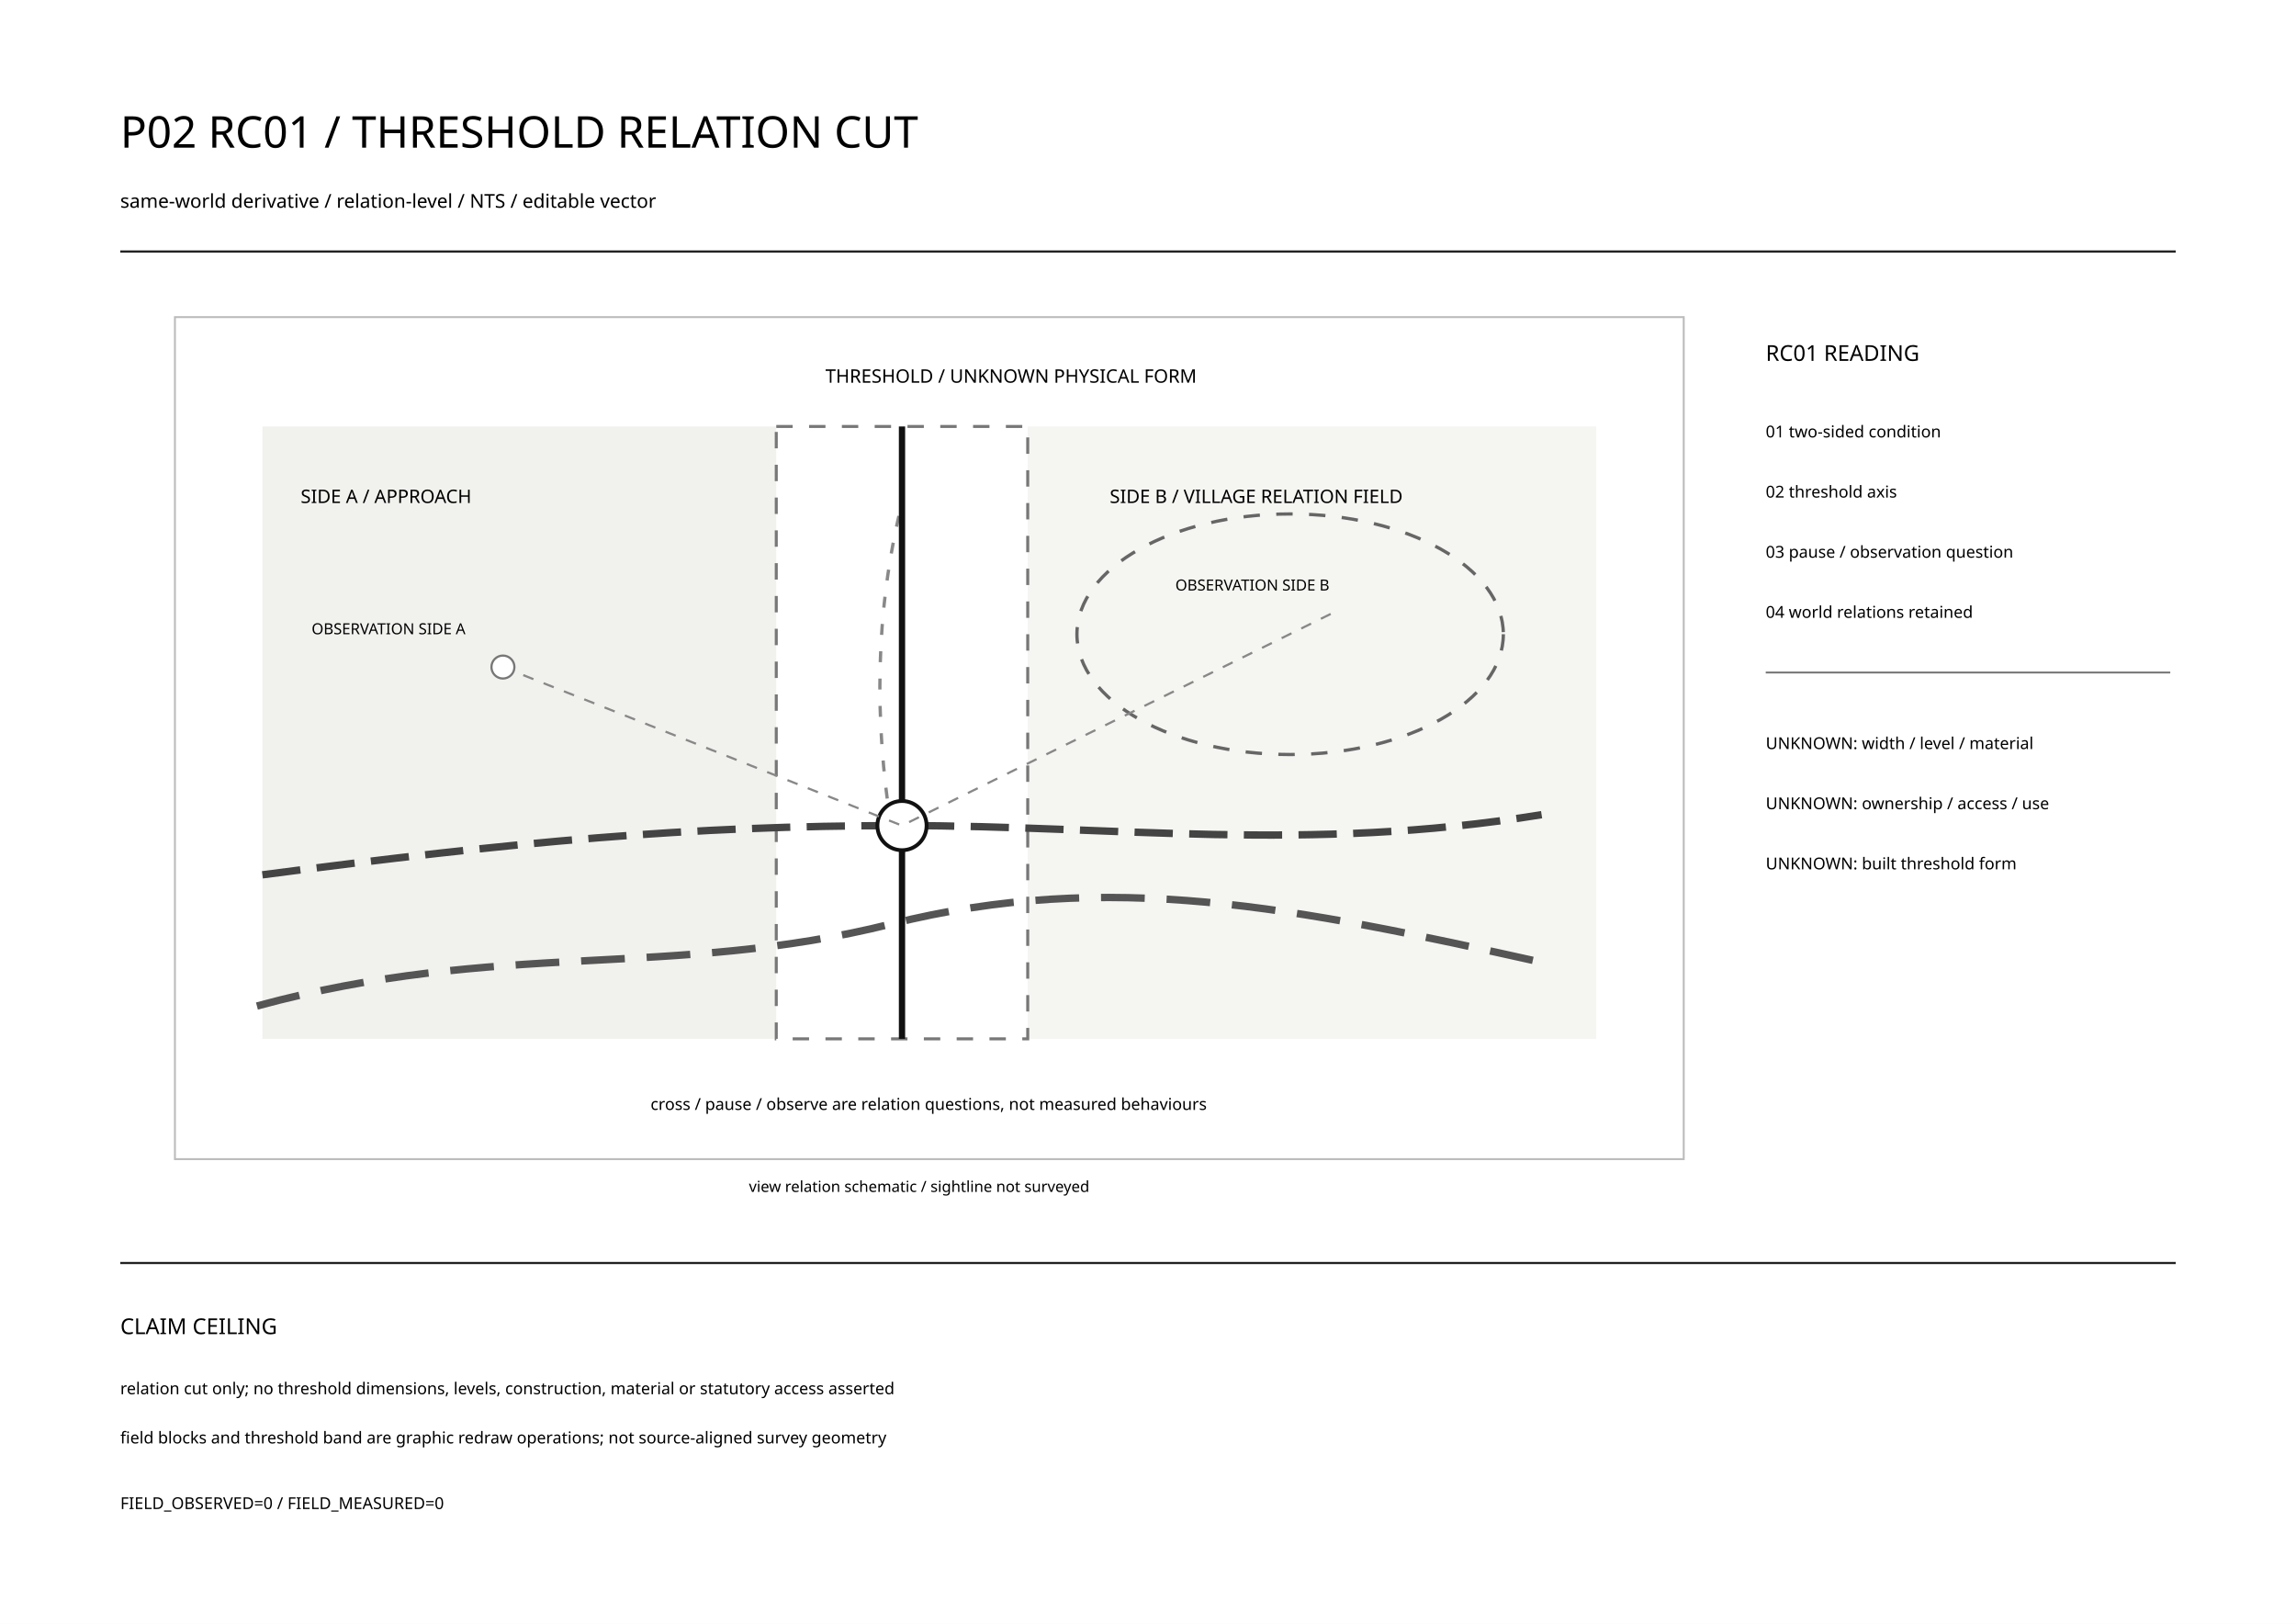
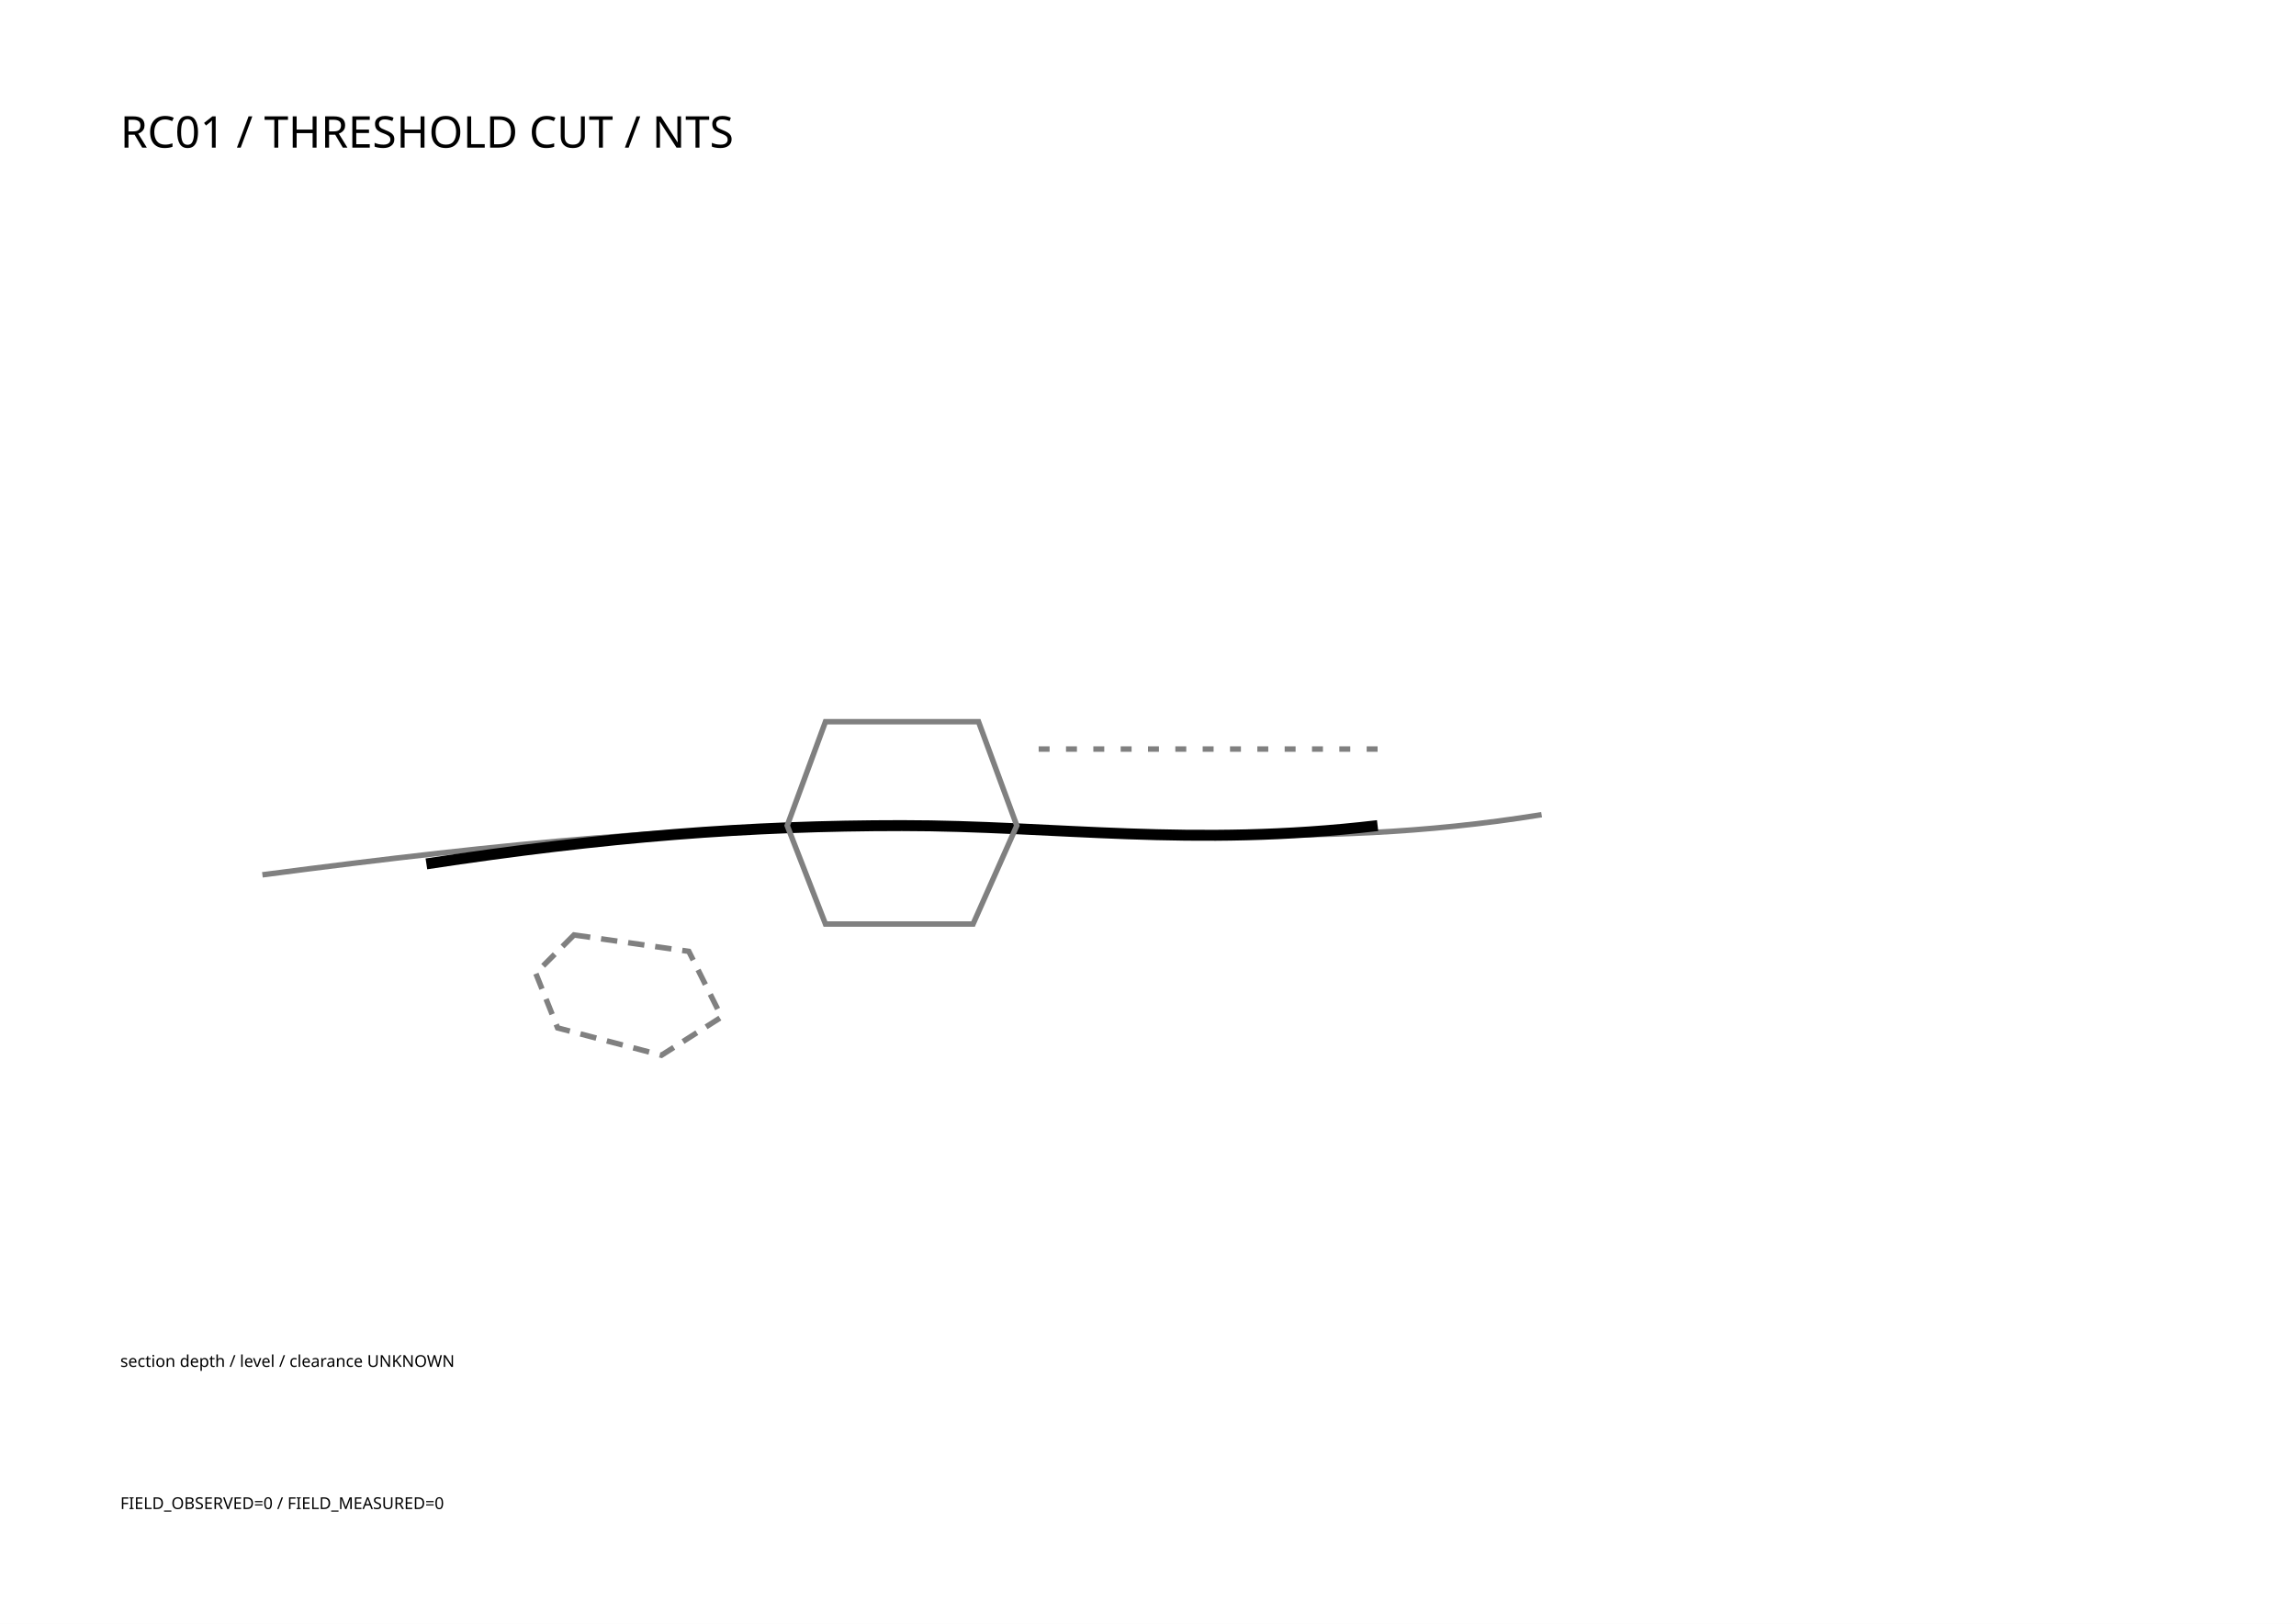
<svg xmlns="http://www.w3.org/2000/svg" width="420mm" height="297mm" viewBox="0 0 420 297">
-   <rect width="420" height="297" fill="#fff" />
-   <g id="L00-FRAME" font-family="sans-serif">
-     <text x="22" y="27" font-size="8">P02 RC01 / THRESHOLD RELATION CUT</text>
-     <text x="22" y="38" font-size="3.5">same-world derivative / relation-level / NTS / editable vector</text>
-     <line x1="22" y1="46" x2="398" y2="46" stroke="#222" stroke-width="0.4" />
-   </g>
-   <g id="L08-CUT-FIELD">
-     <rect x="32" y="58" width="276" height="154" fill="#fff" stroke="#bbb" stroke-width="0.35" />
-     <rect x="48" y="78" width="94" height="112" fill="#f1f1ee" />
-     <rect x="188" y="78" width="104" height="112" fill="#f5f5f2" />
-     <rect id="RC01-THRESHOLD-UNCERTAINTY" x="142" y="78" width="46" height="112" fill="none" stroke="#777" stroke-width="0.55" stroke-dasharray="3 3" />
-   </g>
-   <g id="L10-RELATIONS" fill="none">
-     <path id="REL-ROUTE-PRIMARY-01" d="M48 160 C94 154 126 151 165 151 S239 156 282 149" stroke="#444" stroke-width="1.35" stroke-dasharray="7 3" />
-     <path id="REL-ROUTE-SECONDARY-01" d="M163 151 C160 132 160 112 165 92" stroke="#888" stroke-width="0.6" stroke-dasharray="2 3" />
-     <path id="REL-WATER-01" d="M47 184 C91 172 123 179 163 169 S237 166 282 176" stroke="#555" stroke-width="1.35" stroke-dasharray="8 4" />
-     <ellipse id="REL-CLUSTER-01" cx="236" cy="116" rx="39" ry="22" stroke="#666" stroke-width="0.6" stroke-dasharray="3 3" />
-   </g>
-   <g id="L15-THRESHOLD" font-family="sans-serif">
-     <line id="RC01-THRESHOLD-AXIS" x1="165" y1="78" x2="165" y2="190" stroke="#111" stroke-width="1.15" />
-     <circle cx="165" cy="151" r="4.5" fill="#fff" stroke="#111" stroke-width="0.7" />
-     <text x="151" y="70" font-size="3.4">THRESHOLD / UNKNOWN PHYSICAL FORM</text>
-     <text x="55" y="92" font-size="3.4">SIDE A / APPROACH</text>
-     <text x="203" y="92" font-size="3.4">SIDE B / VILLAGE RELATION FIELD</text>
-     <text x="119" y="203" font-size="3">cross / pause / observe are relation questions, not measured behaviours</text>
-   </g>
-   <g id="L20-OBSERVATION" font-family="sans-serif">
-     <path d="M92 122 L165 151 L244 112" fill="none" stroke="#888" stroke-width="0.4" stroke-dasharray="2 2" />
-     <circle cx="92" cy="122" r="2.1" fill="#fff" stroke="#777" stroke-width="0.4" />
-     <text x="57" y="116" font-size="2.8">OBSERVATION SIDE A</text>
-     <text x="215" y="108" font-size="2.8">OBSERVATION SIDE B</text>
-     <text x="137" y="218" font-size="2.8">view relation schematic / sightline not surveyed</text>
-   </g>
-   <g id="L30-READING" font-family="sans-serif">
-     <text x="323" y="66" font-size="4">RC01 READING</text>
-     <text x="323" y="80" font-size="3">01 two-sided condition</text>
-     <text x="323" y="91" font-size="3">02 threshold axis</text>
-     <text x="323" y="102" font-size="3">03 pause / observation question</text>
-     <text x="323" y="113" font-size="3">04 world relations retained</text>
-     <line x1="323" y1="123" x2="397" y2="123" stroke="#777" stroke-width="0.35" />
-     <text x="323" y="137" font-size="3">UNKNOWN: width / level / material</text>
-     <text x="323" y="148" font-size="3">UNKNOWN: ownership / access / use</text>
-     <text x="323" y="159" font-size="3">UNKNOWN: built threshold form</text>
-   </g>
-   <g id="L40-CLAIM" font-family="sans-serif">
-     <line x1="22" y1="231" x2="398" y2="231" stroke="#222" stroke-width="0.4" />
-     <text x="22" y="244" font-size="4">CLAIM CEILING</text>
-     <text x="22" y="255" font-size="3">relation cut only; no threshold dimensions, levels, construction, material or statutory access asserted</text>
-     <text x="22" y="264" font-size="3">field blocks and threshold band are graphic redraw operations; not source-aligned survey geometry</text>
-     <text x="22" y="276" font-size="3">FIELD_OBSERVED=0 / FIELD_MEASURED=0</text>
-   </g>
+   <rect width="420" height="297" fill="white" />
+   <path id="REL-ROUTE-PRIMARY-01" d="M48 160 C94 154 126 151 165 151 S239 156 282 149" fill="none" stroke="gray" />
+   <path id="RC01-RESIDENT-INVARIANT" d="M78 158 C111 153 137 151 165 151 S218 155 252 151" fill="none" stroke="black" stroke-width="2" />
+   <path id="RC01-DEPLOYED-CUT" d="M151 132 L179 132 L186 151 L178 169 L151 169 L144 151 Z" fill="none" stroke="gray" />
+   <path id="RC01-RETRACTED-CUT" d="M105 171 L126 174 L132 186 L121 193 L102 188 L98 178 Z" fill="none" stroke="gray" stroke-dasharray="3 2" />
+   <path id="RC01-CLEAR-RELATION" d="M190 137 L254 137" fill="none" stroke="gray" stroke-dasharray="2 3" />
+   <text x="22" y="27" font-family="sans-serif" font-size="8">RC01 / THRESHOLD CUT / NTS</text>
+   <text x="22" y="250" font-family="sans-serif" font-size="3">section depth / level / clearance UNKNOWN</text>
+   <text x="22" y="276" font-family="sans-serif" font-size="3">FIELD_OBSERVED=0 / FIELD_MEASURED=0</text>
</svg>
